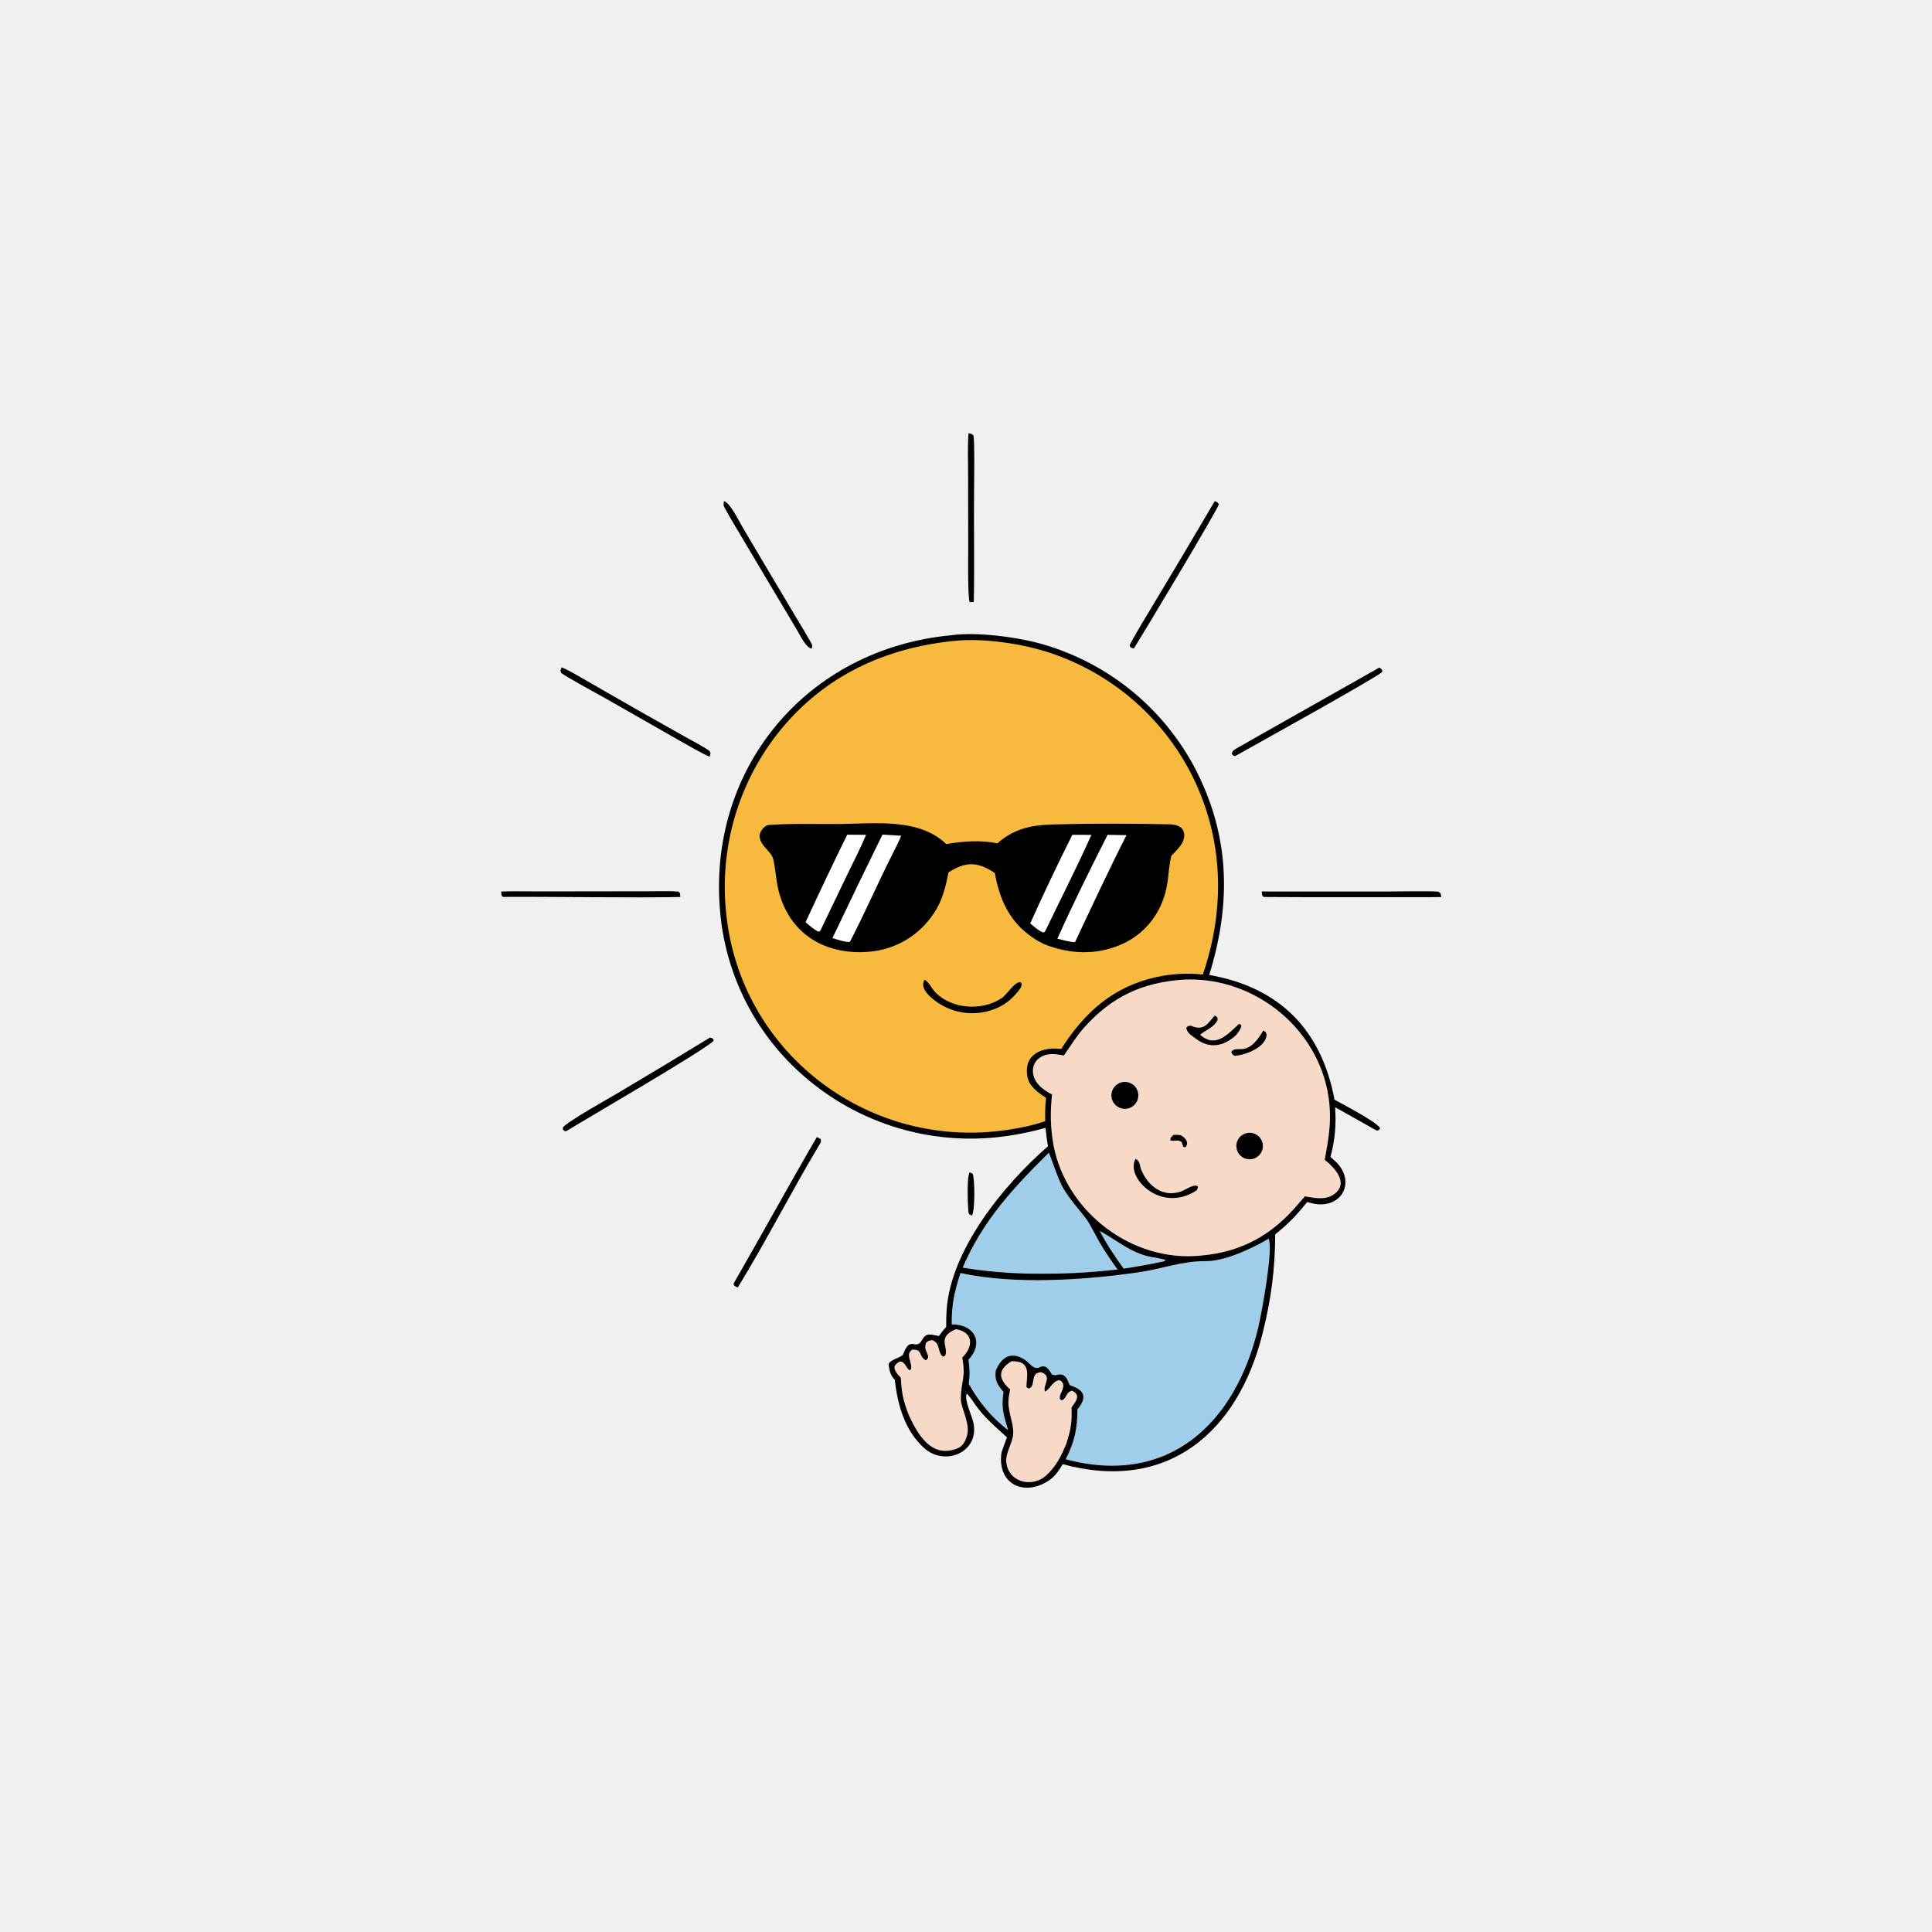
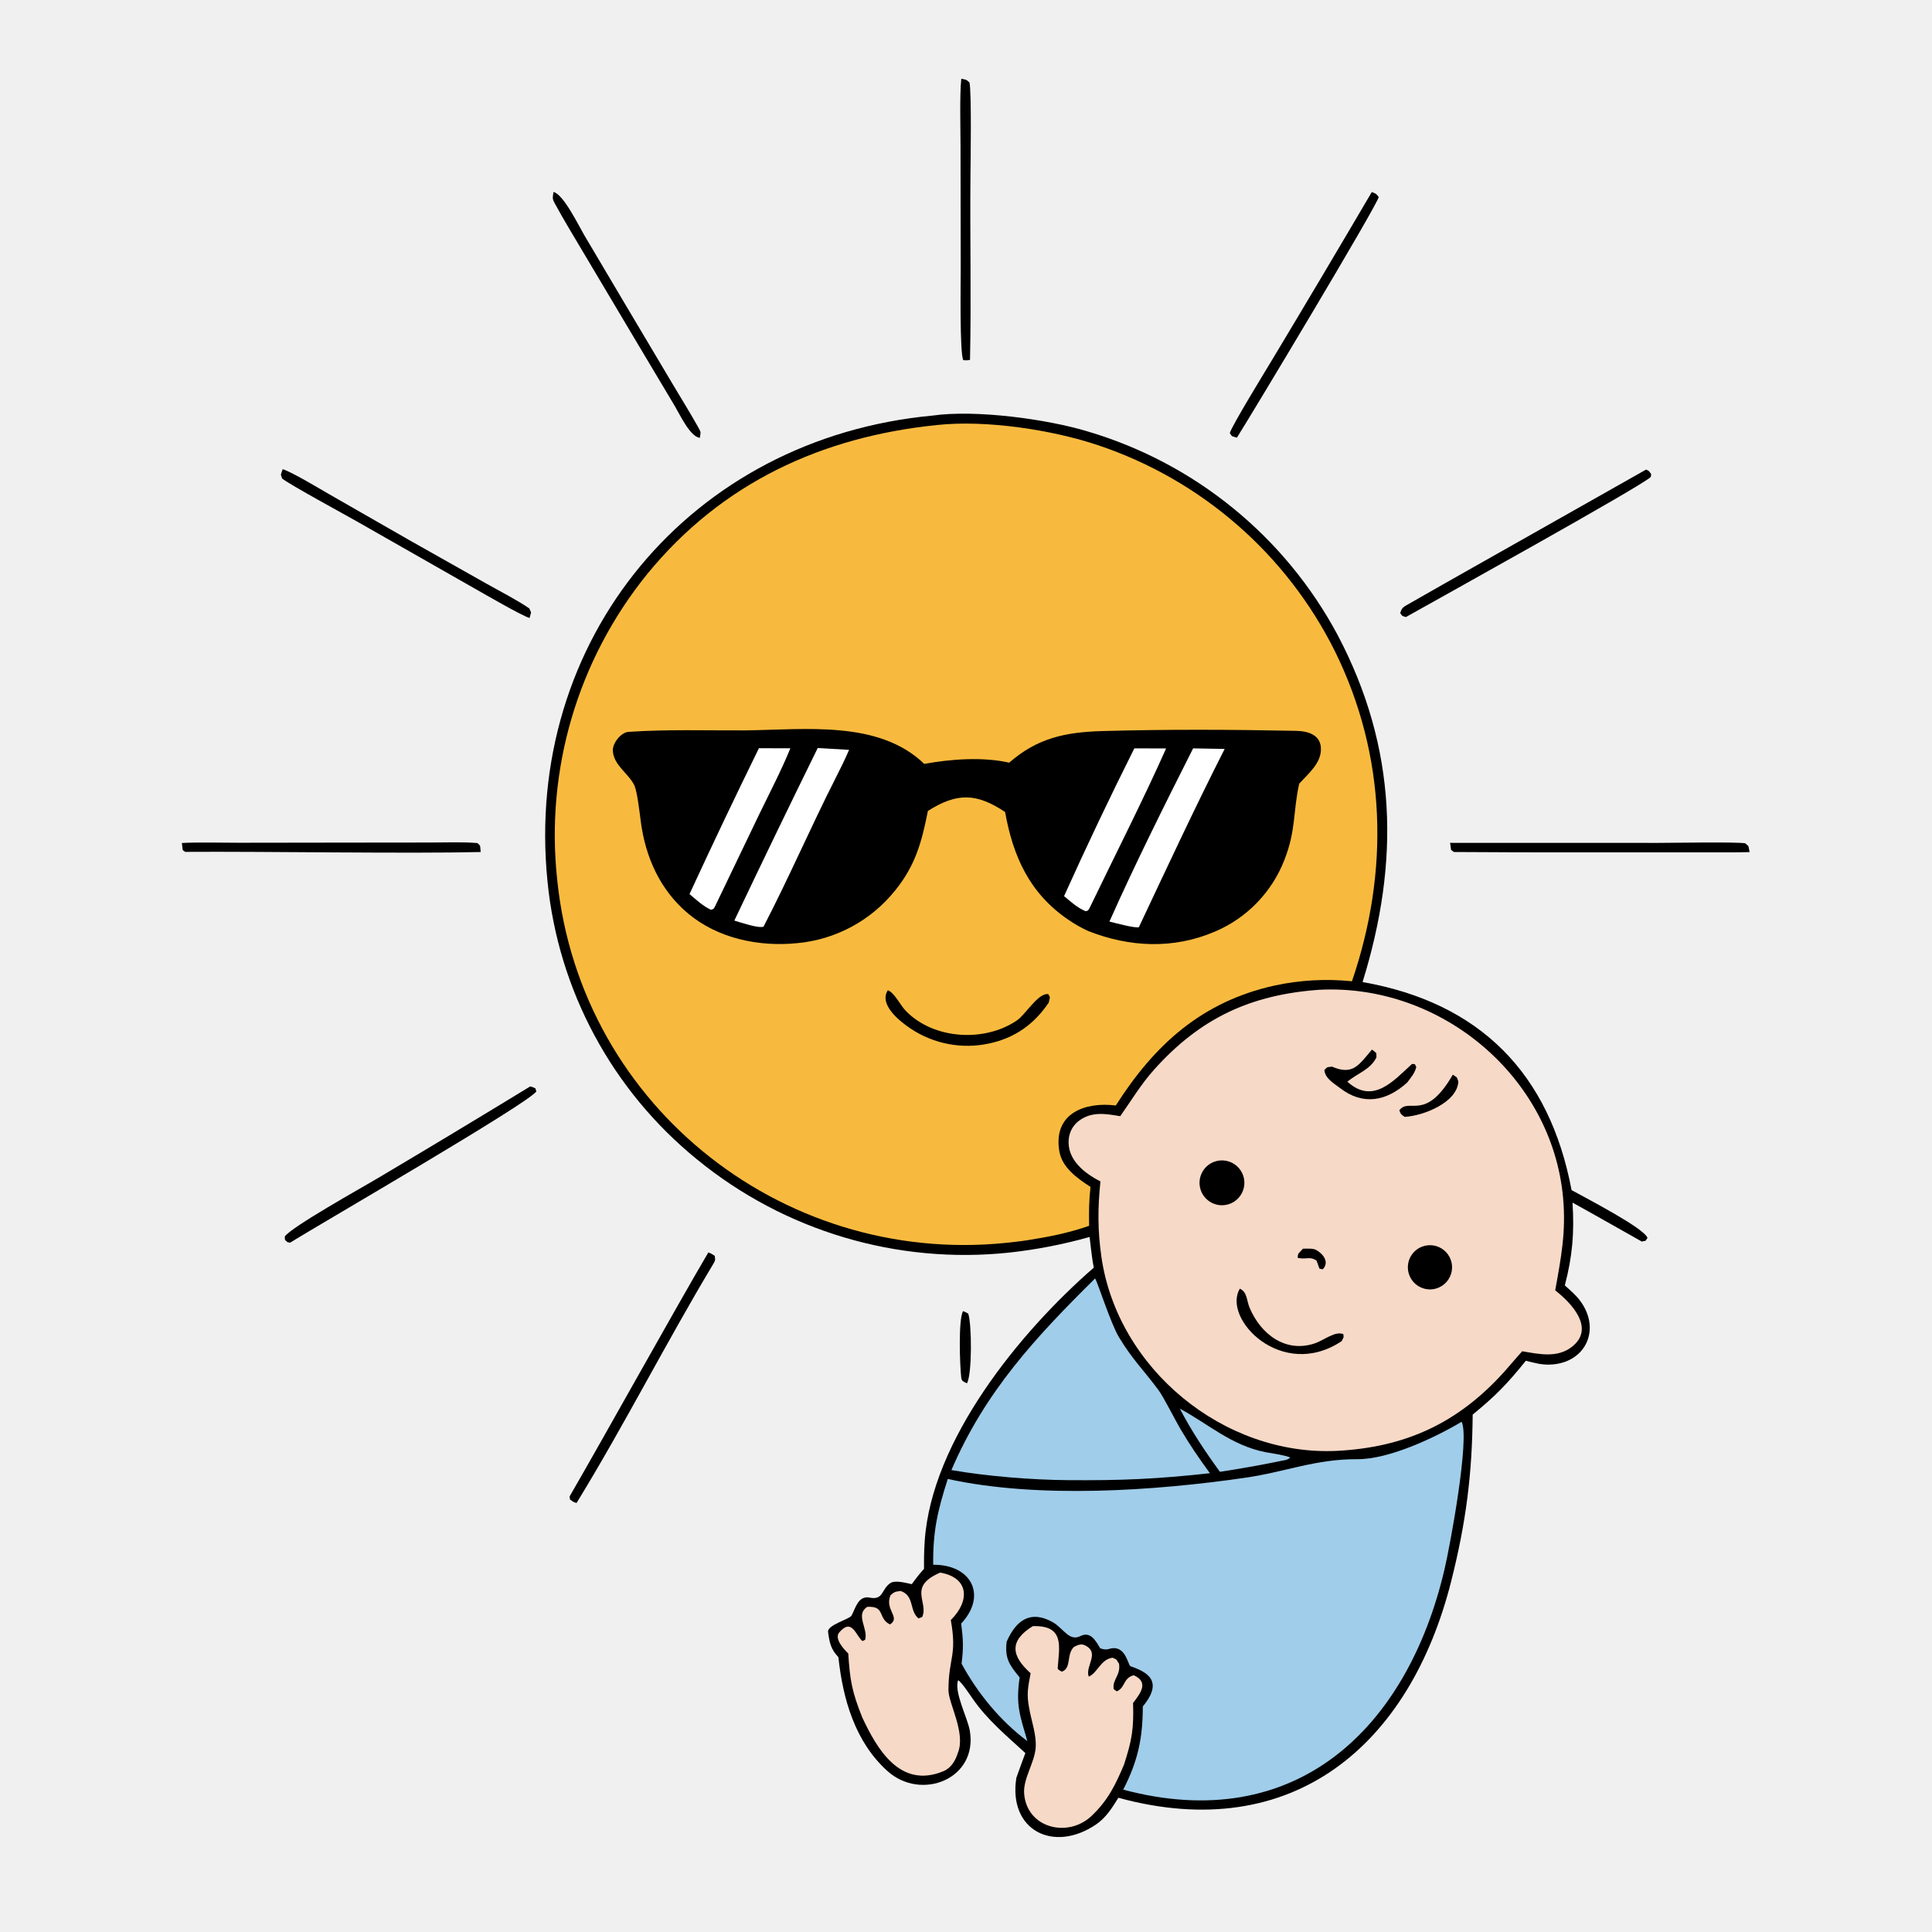
- <svg xmlns="http://www.w3.org/2000/svg" width="1024" height="1024" viewBox="0 0 1024 1024">
+ <svg xmlns="http://www.w3.org/2000/svg" width="614" height="614" viewBox="207.8 204.6 614.1 614.1">
  <path d="M504.171 336.702C517.89 334.732 540.697 337.812 553.707 341.792C587.687 351.887 616.221 375.15 632.954 406.4C652.008 442.478 652.742 478.564 640.905 516.748C678.365 523.359 700.366 545.883 707.332 582.881C711.663 585.302 730.324 594.894 731.467 598.064L730.876 598.975C730.469 599.062 730.063 599.15 729.656 599.237C723.096 595.555 713.932 590.316 707.63 586.855C708.253 596.422 707.601 603.965 705.189 613.178C706.987 614.795 708.717 616.24 710.124 618.152C716.854 627.298 711.672 638.08 700.269 638.352C697.513 638.418 695.386 637.751 692.805 637.124C686.812 644.546 683.264 648.212 675.903 654.236C675.733 673.415 673.77 688.473 669.128 706.993C656.001 759.367 618.657 791.143 563.277 776.034C561.315 779.224 559.354 782.358 556.242 784.482C542.696 793.724 528.215 786.395 530.852 769.705C531.726 767.12 532.773 764.4 533.719 761.823C527.68 756.289 521.658 751.304 516.961 744.544C516.041 743.22 513.458 739.277 512.353 738.667C510.963 742.361 515.348 750.586 516.058 754.701C518.707 770.046 500.608 777.232 489.837 767.505C479.603 758.263 475.707 744.683 474.289 731.341C471.881 728.822 471.473 726.764 471.001 723.277C470.783 721.1 477.832 719.249 478.446 718.158C479.723 715.887 480.508 711.689 484.242 712.419C488.69 713.288 487.878 709.774 490.779 707.815C492.359 706.747 495.786 707.773 497.618 708.135C499.004 706.211 499.93 705.026 501.506 703.257C501.472 700.325 501.525 697.463 501.718 694.538C503.826 662.539 531.811 628.092 555.461 607.54C554.848 604.355 554.52 601.009 554.138 597.782C545.788 600.135 537.257 601.794 528.633 602.743C492.918 606.541 457.168 595.881 429.365 573.142C402.362 551.2 385.246 519.378 381.824 484.753C374.112 407.831 427.381 343.871 504.171 336.702Z" />
  <path fill="#F8BA3E" d="M505.595 339.697C521.209 338.005 542.334 341.216 557.012 346.175C589.684 357.173 616.67 380.663 632.068 411.507C648.567 444.858 649.486 481.562 637.53 516.506C629.311 515.659 621.01 516.116 612.933 517.862C589.841 522.972 574.798 536.619 562.463 555.989C552.865 554.768 542.497 558.34 544.507 570.474C545.378 575.734 550.19 579.112 554.425 581.864C553.917 586.537 553.921 589.501 553.983 594.237C547.319 596.556 541.155 597.745 534.216 598.838C533.075 599.055 531.955 599.142 530.81 599.287C458.725 608.4 392.428 557.145 384.926 484.389C381.09 449.41 391.4 414.35 413.56 387.016C437.228 358.089 468.969 343.439 505.595 339.697Z" />
  <path d="M528.571 447.022C537.45 439.251 546.348 437.314 558.061 436.979C578.592 436.392 599.259 436.488 619.788 436.907C623.596 436.985 627.671 438.195 627.662 442.651C627.733 447.226 623.645 450.525 620.767 453.684C618.75 462.627 619.809 468.337 616.078 477.872C612.1 488.184 604.102 496.437 593.919 500.736C580.776 506.362 566.848 505.709 553.725 500.543C551.483 499.517 549.335 498.295 547.306 496.892C535.048 488.521 529.815 476.852 527.277 462.691C518.172 456.649 511.981 456.503 502.733 462.364C500.799 472.169 498.806 479.628 492.368 487.591C484.693 497.203 473.43 503.27 461.181 504.39C449.017 505.613 435.955 502.898 426.464 494.923C417.589 487.464 412.936 476.995 411.47 465.669C411.133 463.073 410.417 456.717 409.516 454.4C407.682 450.431 402.795 447.883 402.593 443.178C402.494 440.864 405.143 437.393 407.583 437.228C419.837 436.398 432.43 436.815 444.765 436.759C464.11 436.516 487.151 433.504 501.584 447.409C509.925 445.88 520.22 445.112 528.571 447.022Z" />
  <path fill="white" d="M467.716 442.372L477.689 442.944C476.426 445.909 474.86 449.056 473.393 451.947C465.509 467.477 458.513 483.714 450.491 499.139C448.861 499.76 443.168 497.787 441.214 497.213C449.924 478.872 458.758 460.592 467.716 442.372Z" />
  <path fill="white" d="M587.04 442.477L597.068 442.655C587.788 460.9 578.506 480.83 569.788 499.334C568.287 499.627 562.338 497.989 560.443 497.526C568.57 479.257 578.031 460.331 587.04 442.477Z" />
  <path fill="white" d="M568.356 442.471L578.456 442.503C571.2 458.82 561.929 477.016 554.096 493.289C553.436 494.252 553.877 493.967 552.826 494.222C550.013 492.986 548.382 491.392 546.021 489.435C553.148 473.631 560.594 457.973 568.356 442.471Z" />
  <path fill="white" d="M449.029 442.427L459.018 442.452C456.352 449.066 452.254 457.004 449.092 463.501L435.048 492.763C434.417 493.738 434.845 493.41 433.789 493.78C431.293 492.675 429.104 490.576 426.966 488.791C434.141 473.251 441.495 457.796 449.029 442.427Z" />
  <path d="M490.015 519.363C492.084 520.117 493.965 524.092 495.66 525.856C504.441 535.009 520.735 535.999 531.077 528.922C533.788 527.067 537.852 520.062 541.003 520.599C541.792 522.008 541.517 521.234 541.134 523.309C536.459 530.214 530.341 534.554 522.154 536.288C513.583 538.134 504.629 536.442 497.321 531.596C493.809 529.271 487.029 523.883 490.015 519.363Z" />
  <path fill="#F7D9C7" d="M627.15 519.208C665.875 517.228 701.212 546.903 704.647 585.436C705.602 596.147 704.021 604.308 702.134 614.756C707.12 618.62 715.05 626.779 707.419 632.712C702.775 636.323 697.009 635.017 691.653 634.108C689.821 636.074 687.732 638.635 685.865 640.705C671.128 657.039 654.412 664.669 632.625 665.777C596.744 667.434 562.94 639.578 557.879 604.025C556.68 595.6 556.715 588.57 557.579 580.119C552.403 577.492 546.797 573.067 547.519 566.558C547.76 564.273 548.944 562.193 550.786 560.821C554.849 557.8 559.339 558.626 563.874 559.392C567.412 554.376 570.464 549.263 574.561 544.677C589.338 528.137 605.427 520.761 627.15 519.208Z" />
  <path d="M593.804 573.858C596.248 572.982 598.975 573.504 600.922 575.221C602.87 576.937 603.73 579.576 603.168 582.111C602.607 584.645 600.712 586.674 598.221 587.407C594.522 588.495 590.627 586.444 589.432 582.778C588.237 579.111 590.174 575.159 593.804 573.858Z" />
  <path d="M659.79 600.866C662.147 599.953 664.813 600.378 666.771 601.977C668.728 603.577 669.675 606.105 669.251 608.597C668.826 611.089 667.095 613.161 664.719 614.022C661.099 615.334 657.097 613.487 655.747 609.882C654.396 606.276 656.199 602.255 659.79 600.866Z" />
  <path d="M643.87 538.234C644.377 538.504 644.813 538.947 645.271 539.34L645.324 540.654C643.385 544.61 639.591 545.559 636.058 548.413C644.27 555.836 650.765 548.097 656.63 542.772L657.527 542.864L657.977 543.744C657.46 545.812 656.369 546.962 655.093 548.683C648.43 554.731 640.956 556.011 633.781 550.476C631.741 548.901 629.01 547.452 628.761 544.713C630.057 543.508 629.299 543.909 631.194 543.643C637.858 546.504 639.71 543.132 643.87 538.234Z" />
  <path d="M601.903 614.216C604.267 615.311 604.033 617.949 604.97 620.215C608.514 628.709 616.534 634.851 625.932 631.521C628.649 630.558 632.32 627.558 634.803 628.68C634.933 630.086 634.935 629.401 634.261 630.89C615.18 643.595 596.161 623.658 601.903 614.216Z" />
  <path d="M669.583 546.198C671.233 547.355 670.708 546.616 671.353 548.385C670.942 555.097 660.227 559.267 654.296 559.605C653.116 558.762 653.096 558.87 652.594 557.536C655.692 553.272 660.811 561.403 669.583 546.198Z" />
  <path d="M621.957 601.512C623.12 601.479 625.132 601.347 626.119 601.888C628.399 603.138 630.447 605.807 628.246 608.058L627.211 607.858L626.261 605.276C624.026 603.828 623.397 605.019 620.286 604.439C620.344 602.771 620.514 603.139 621.957 601.512Z" />
  <path fill="#A0CDEA" d="M672.391 656.518C675.039 661.795 668.728 695.905 666.901 703.639C654.965 754.181 619.599 788.064 564.821 773.452C569.506 764.312 571.026 757.147 571.051 747.016L571.038 747.014C577.825 738.859 572.336 736.023 567.16 734.231C566.272 733.924 565.653 727.059 560.276 728.744C559.273 729.059 558.252 728.809 557.504 728.516C556.101 726.189 554.462 722.986 551.187 724.649C547.61 726.466 545.763 722.067 542.346 720.178C535.305 716.284 530.754 719.625 527.775 726.417C527.131 731.762 528.66 733.824 531.907 737.795C530.619 746.552 531.975 749.793 534.35 758.02C525.762 751.615 518.529 742.807 513.444 733.41C514.092 728.251 513.956 725.742 513.316 720.654C521.58 711.861 516.72 701.898 504.423 701.964C504.317 691.243 505.812 684.813 509.054 674.697C537.74 681.007 574.82 678.501 603.682 674.299C616.507 672.431 625.942 668.343 639.293 668.414C649.212 668.467 663.852 661.621 672.391 656.518Z" />
  <path fill="#A0CDEA" d="M555.888 610.956C556.677 612.143 560.886 625.349 563.424 629.562C567.737 636.72 571.117 639.852 575.995 646.395C577.638 648.6 581.272 655.858 582.981 658.761C586.097 664.055 588.793 667.937 592.376 672.874C575.56 674.728 564.201 675.209 547.325 675.077C535.881 674.997 521.425 673.838 510.211 671.872C520.956 646.853 536.975 629.668 555.888 610.956Z" />
  <path fill="#F7D9C7" d="M506.656 704.462C515.911 706.077 516.125 713.53 510.022 719.539C512.06 730.928 509.317 731.458 509.272 741.749C509.252 746.05 514.861 755.398 512.265 761.764C511.521 764.147 510.198 766.533 507.683 767.584C493.775 773.393 486.416 760.206 481.846 750.432C478.648 742.397 477.957 738.794 477.432 730.188C476.158 728.956 472.848 725.472 474.56 723.472C478.617 718.731 479.812 724.487 481.937 726.227L482.797 725.806C483.796 722.156 479.572 717.919 483.443 715.35C489.302 715.012 486.686 718.941 490.68 720.945C494.23 718.709 488.845 716.243 490.876 711.629C492.256 710.448 492.346 710.564 494.096 710.303C498.571 711.875 496.727 716.513 499.738 719.024L500.925 718.564C503.088 713.851 496.151 708.955 506.656 704.462Z" />
  <path fill="#F7D9C7" d="M536.08 721.486C546.279 721.147 544.497 728.029 544.003 734.686C543.951 735.384 544.69 735.564 545.32 735.95C548.472 734.809 546.679 730.623 549.115 728.117C550.17 727.568 551.321 726.99 552.488 727.51C557.699 729.833 552.584 734.214 553.875 737.534C556.801 736.212 557.6 732.045 561.441 731.519C563.096 732.311 562.38 731.755 563.495 733.443C564.052 737.23 561.313 738.364 561.789 741.493L562.779 742.213C565.579 740.975 564.705 738.025 568.165 737.086C573.2 739.334 570.127 743.001 567.954 745.909C568.201 754.216 567.606 757.689 565.05 765.571C562.328 771.964 559.993 776.836 554.78 781.787C547.246 788.94 534.161 785.697 533.33 774.697C532.97 769.929 536.726 764.777 537.009 759.986C537.253 755.834 535.614 751.6 534.929 747.534C534.054 743.049 534.555 740.903 535.39 736.452C529.204 730.898 528.537 726.145 536.08 721.486Z" />
  <path fill="#A0CDEA" d="M582.823 652.36C591.882 657.211 599.255 664.071 610.029 666.178C612.266 666.615 615.962 667.061 617.911 667.866C616.903 668.804 616.194 668.675 614.618 669.031C608.296 670.332 601.94 671.462 595.558 672.421C590.778 665.854 586.606 659.575 582.823 652.36Z" />
  <path d="M376.312 549.936C376.932 550.02 377.372 550.279 377.98 550.536L378.277 551.502C376.193 555.076 309.6 593.639 299.996 599.593C298.827 599.375 299.389 599.562 298.389 598.72L298.306 597.647C300.417 594.582 322.484 582.301 327.579 579.271C343.885 569.595 360.129 559.816 376.312 549.936Z" />
  <path d="M731.013 353.861C732.168 354.386 731.752 354.183 732.641 355.288L732.517 356.194C730.117 358.846 663.039 396.013 654.676 400.738C653.213 400.242 653.784 400.664 652.866 399.479C653.23 398.298 653.486 397.765 654.766 397.029C663.07 392.259 671.612 387.443 679.929 382.743L731.013 353.861Z" />
  <path d="M265.61 472.552C270.745 472.271 278.444 472.483 283.761 472.475L318.662 472.427L344.951 472.399C349.307 472.396 355.401 472.185 359.554 472.577C360.732 473.607 360.352 473.338 360.582 475.422C337.539 475.979 291.798 475.198 266.666 475.373C266.406 475.186 266.145 474.999 265.884 474.812L265.61 472.552Z" />
  <path d="M297.652 353.727C300.793 354.751 308.96 359.696 312.26 361.591L338.489 376.62L362.517 390.171C366.169 392.217 372.802 395.689 376.042 397.993C376.821 399.799 376.664 398.83 376.122 401.04C373.453 400.195 362.343 393.743 359.222 391.981L321.561 370.521C317.145 368 300.315 358.892 297.477 356.711C296.903 354.914 297.005 355.869 297.652 353.727Z" />
  <path d="M668.719 472.503L734.815 472.52C738.999 472.521 759.123 472.162 762.514 472.635C763.996 473.944 763.396 473.134 763.92 475.446C759.61 475.554 755.303 475.54 750.99 475.531C723.97 475.473 696.944 475.626 669.926 475.416C669.632 475.2 669.339 474.983 669.045 474.766L668.719 472.503Z" />
  <path d="M643.83 265.645C645.193 266.172 645.147 266.078 646.032 267.22C645.85 269.382 605.091 337.23 600.956 343.717C599.032 343.058 599.663 343.647 598.702 342.258C599.345 339.899 610.183 322.26 612.264 318.781C622.877 301.123 633.4 283.411 643.83 265.645Z" />
  <path d="M432.945 602.7C433.96 603.053 434.047 603.197 434.979 603.771C435.207 605.109 435.171 605.272 434.405 606.548C419.545 631.312 406.131 657.78 391.062 682.339C389.812 681.948 390.118 682.011 388.984 681.234C388.939 680.908 388.893 680.582 388.847 680.256C400.467 660.182 422.146 621.059 432.945 602.7Z" />
  <path d="M513.354 229.632C514.843 229.941 514.915 229.806 515.965 230.843C516.629 234.157 516.32 255.121 516.271 260.051C516.08 279.595 516.545 299.491 516.124 318.982C515.078 319.198 515.099 319.122 514.006 319.09C512.8 317.229 513.185 293.736 513.177 289.815L513.111 250.878C513.105 245.347 512.808 234.812 513.354 229.632Z" />
  <path d="M383.712 265.619C386.874 266.293 391.671 276.202 393.486 279.298L406.441 301.172L421.673 326.79C424.367 331.295 427.207 335.912 429.782 340.485C430.738 342.181 430.475 341.974 430.254 343.777C427.163 343.447 423.877 336.32 422.224 333.556L410.924 314.617L393.077 284.61C390.099 279.59 386.958 274.439 384.171 269.308C383.227 267.571 383.52 267.513 383.712 265.619Z" />
  <path d="M513.921 621.354C514.543 621.562 514.965 621.828 515.552 622.136C516.705 625.31 516.815 641.502 515.149 644.293C514.243 643.815 513.485 643.696 513.349 642.592C512.894 638.876 512.362 623.955 513.921 621.354Z" />
</svg>
